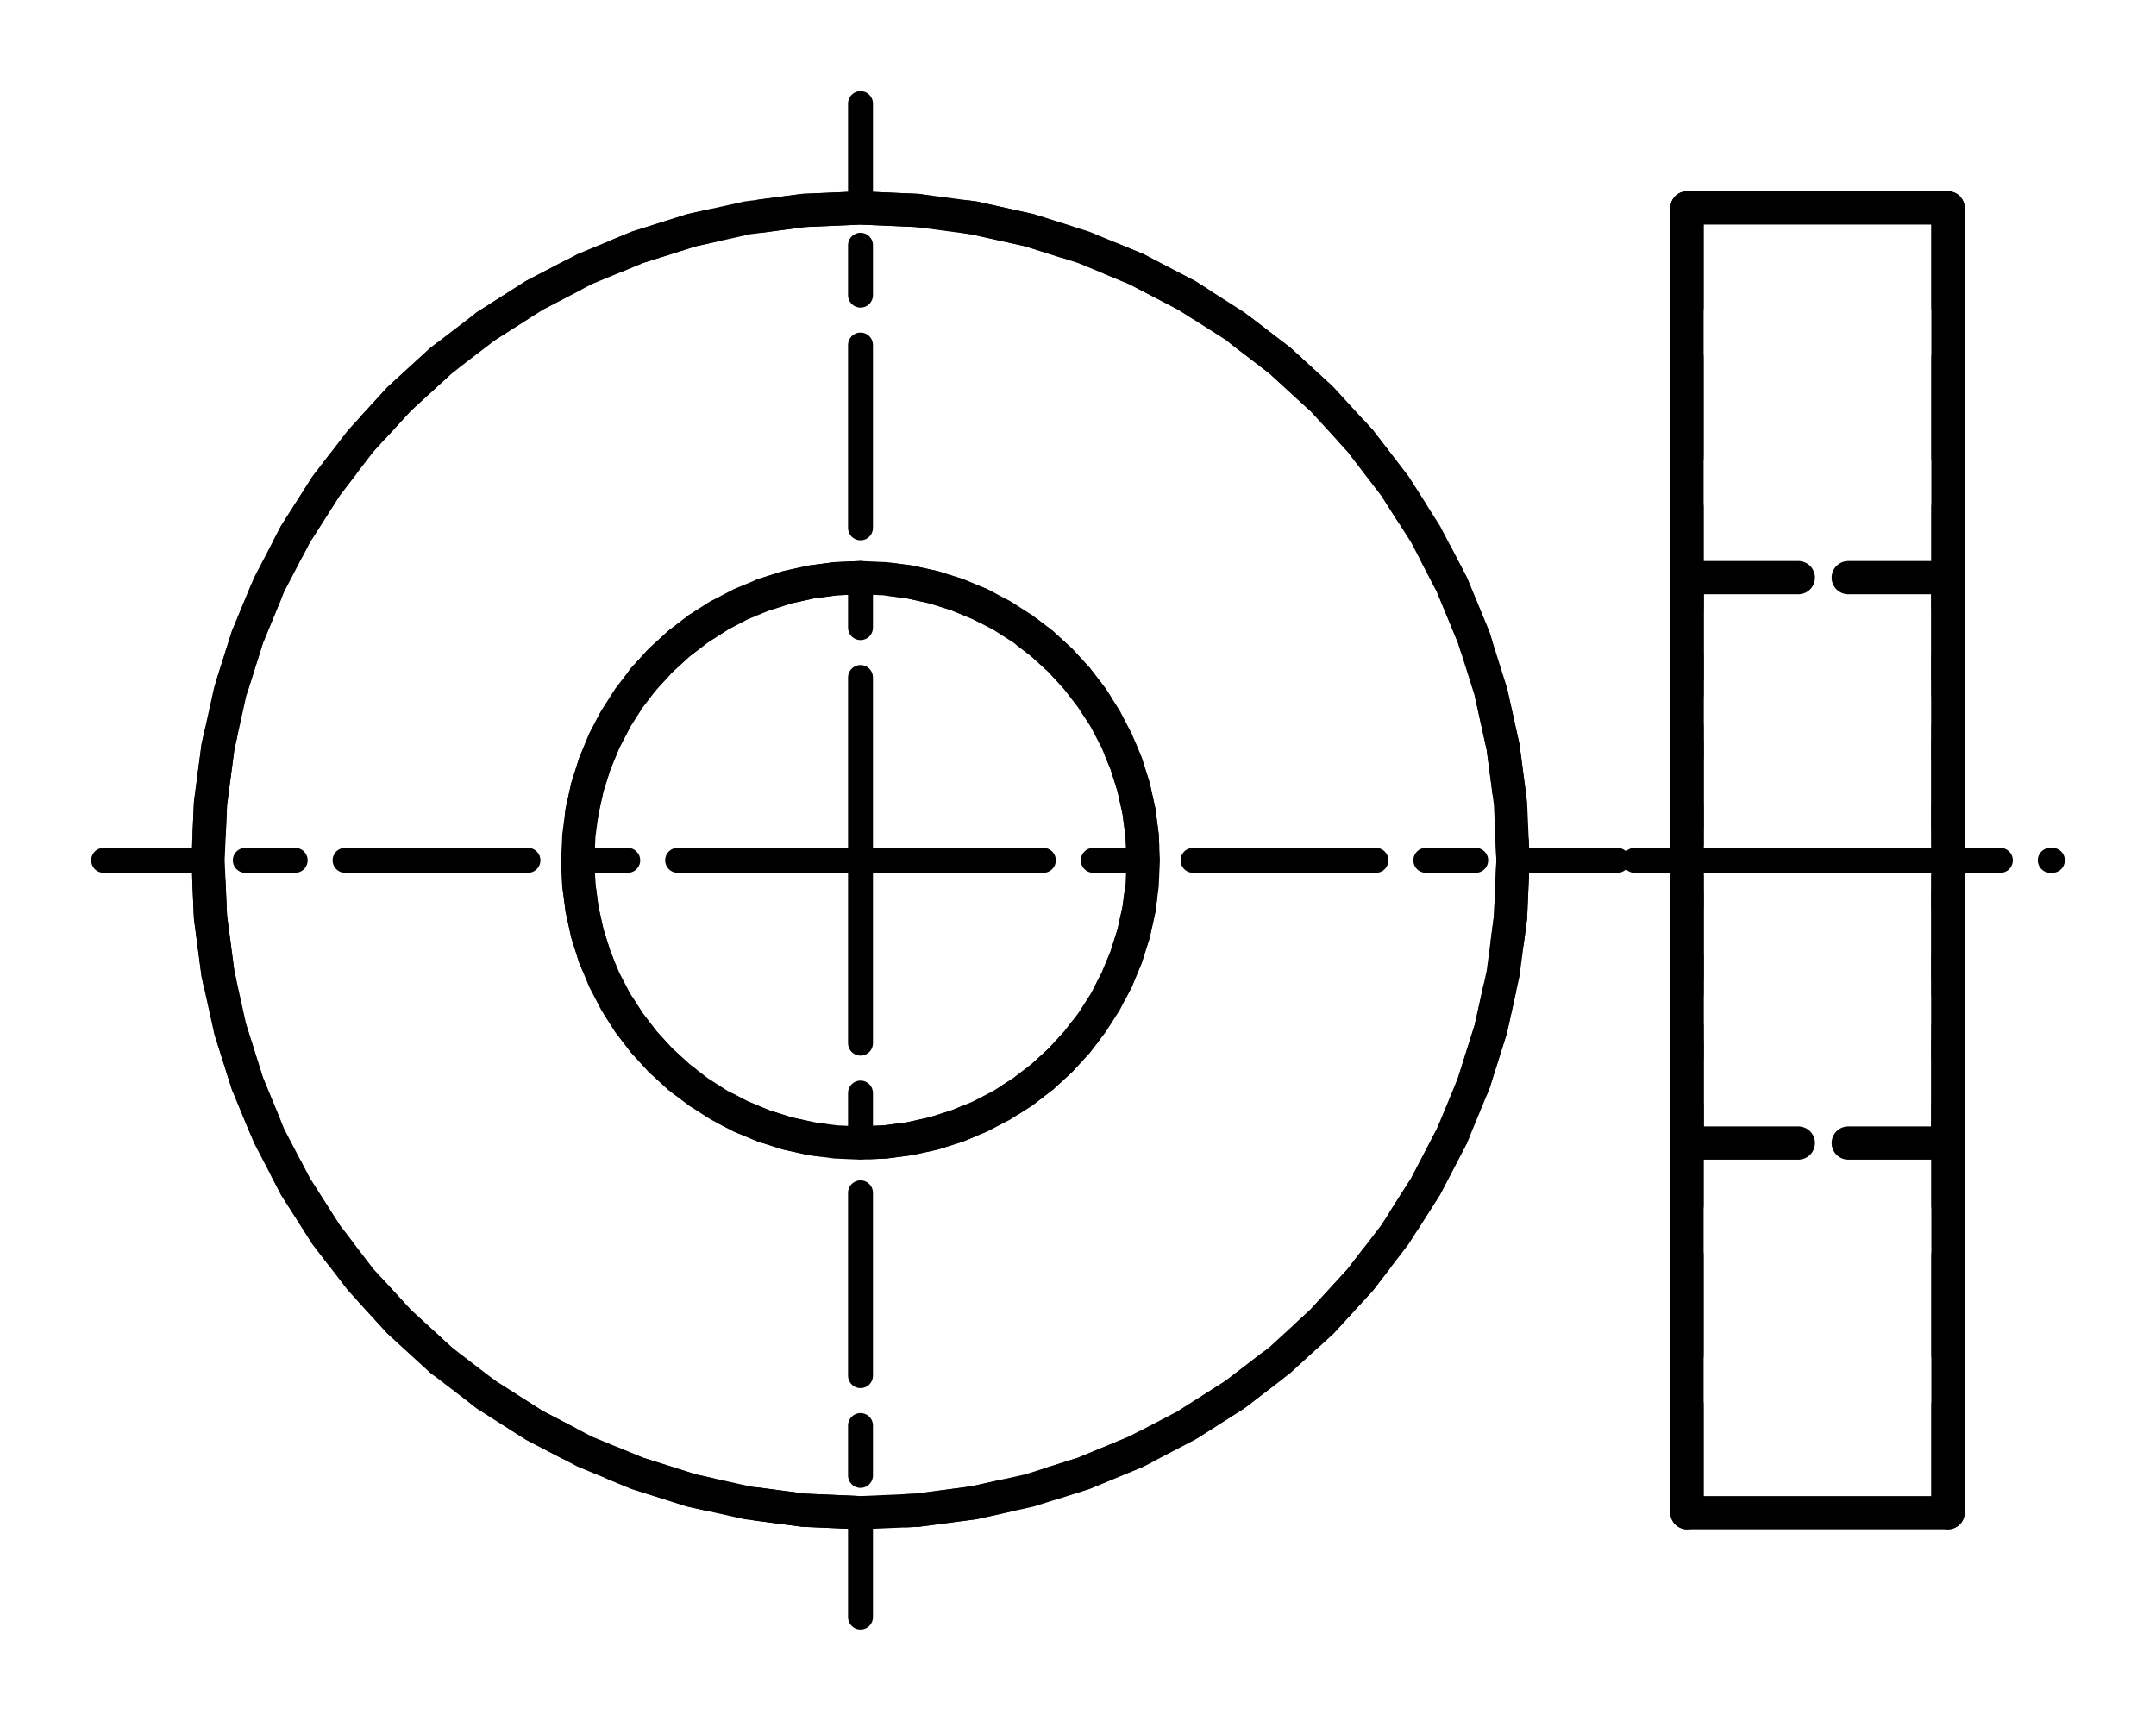
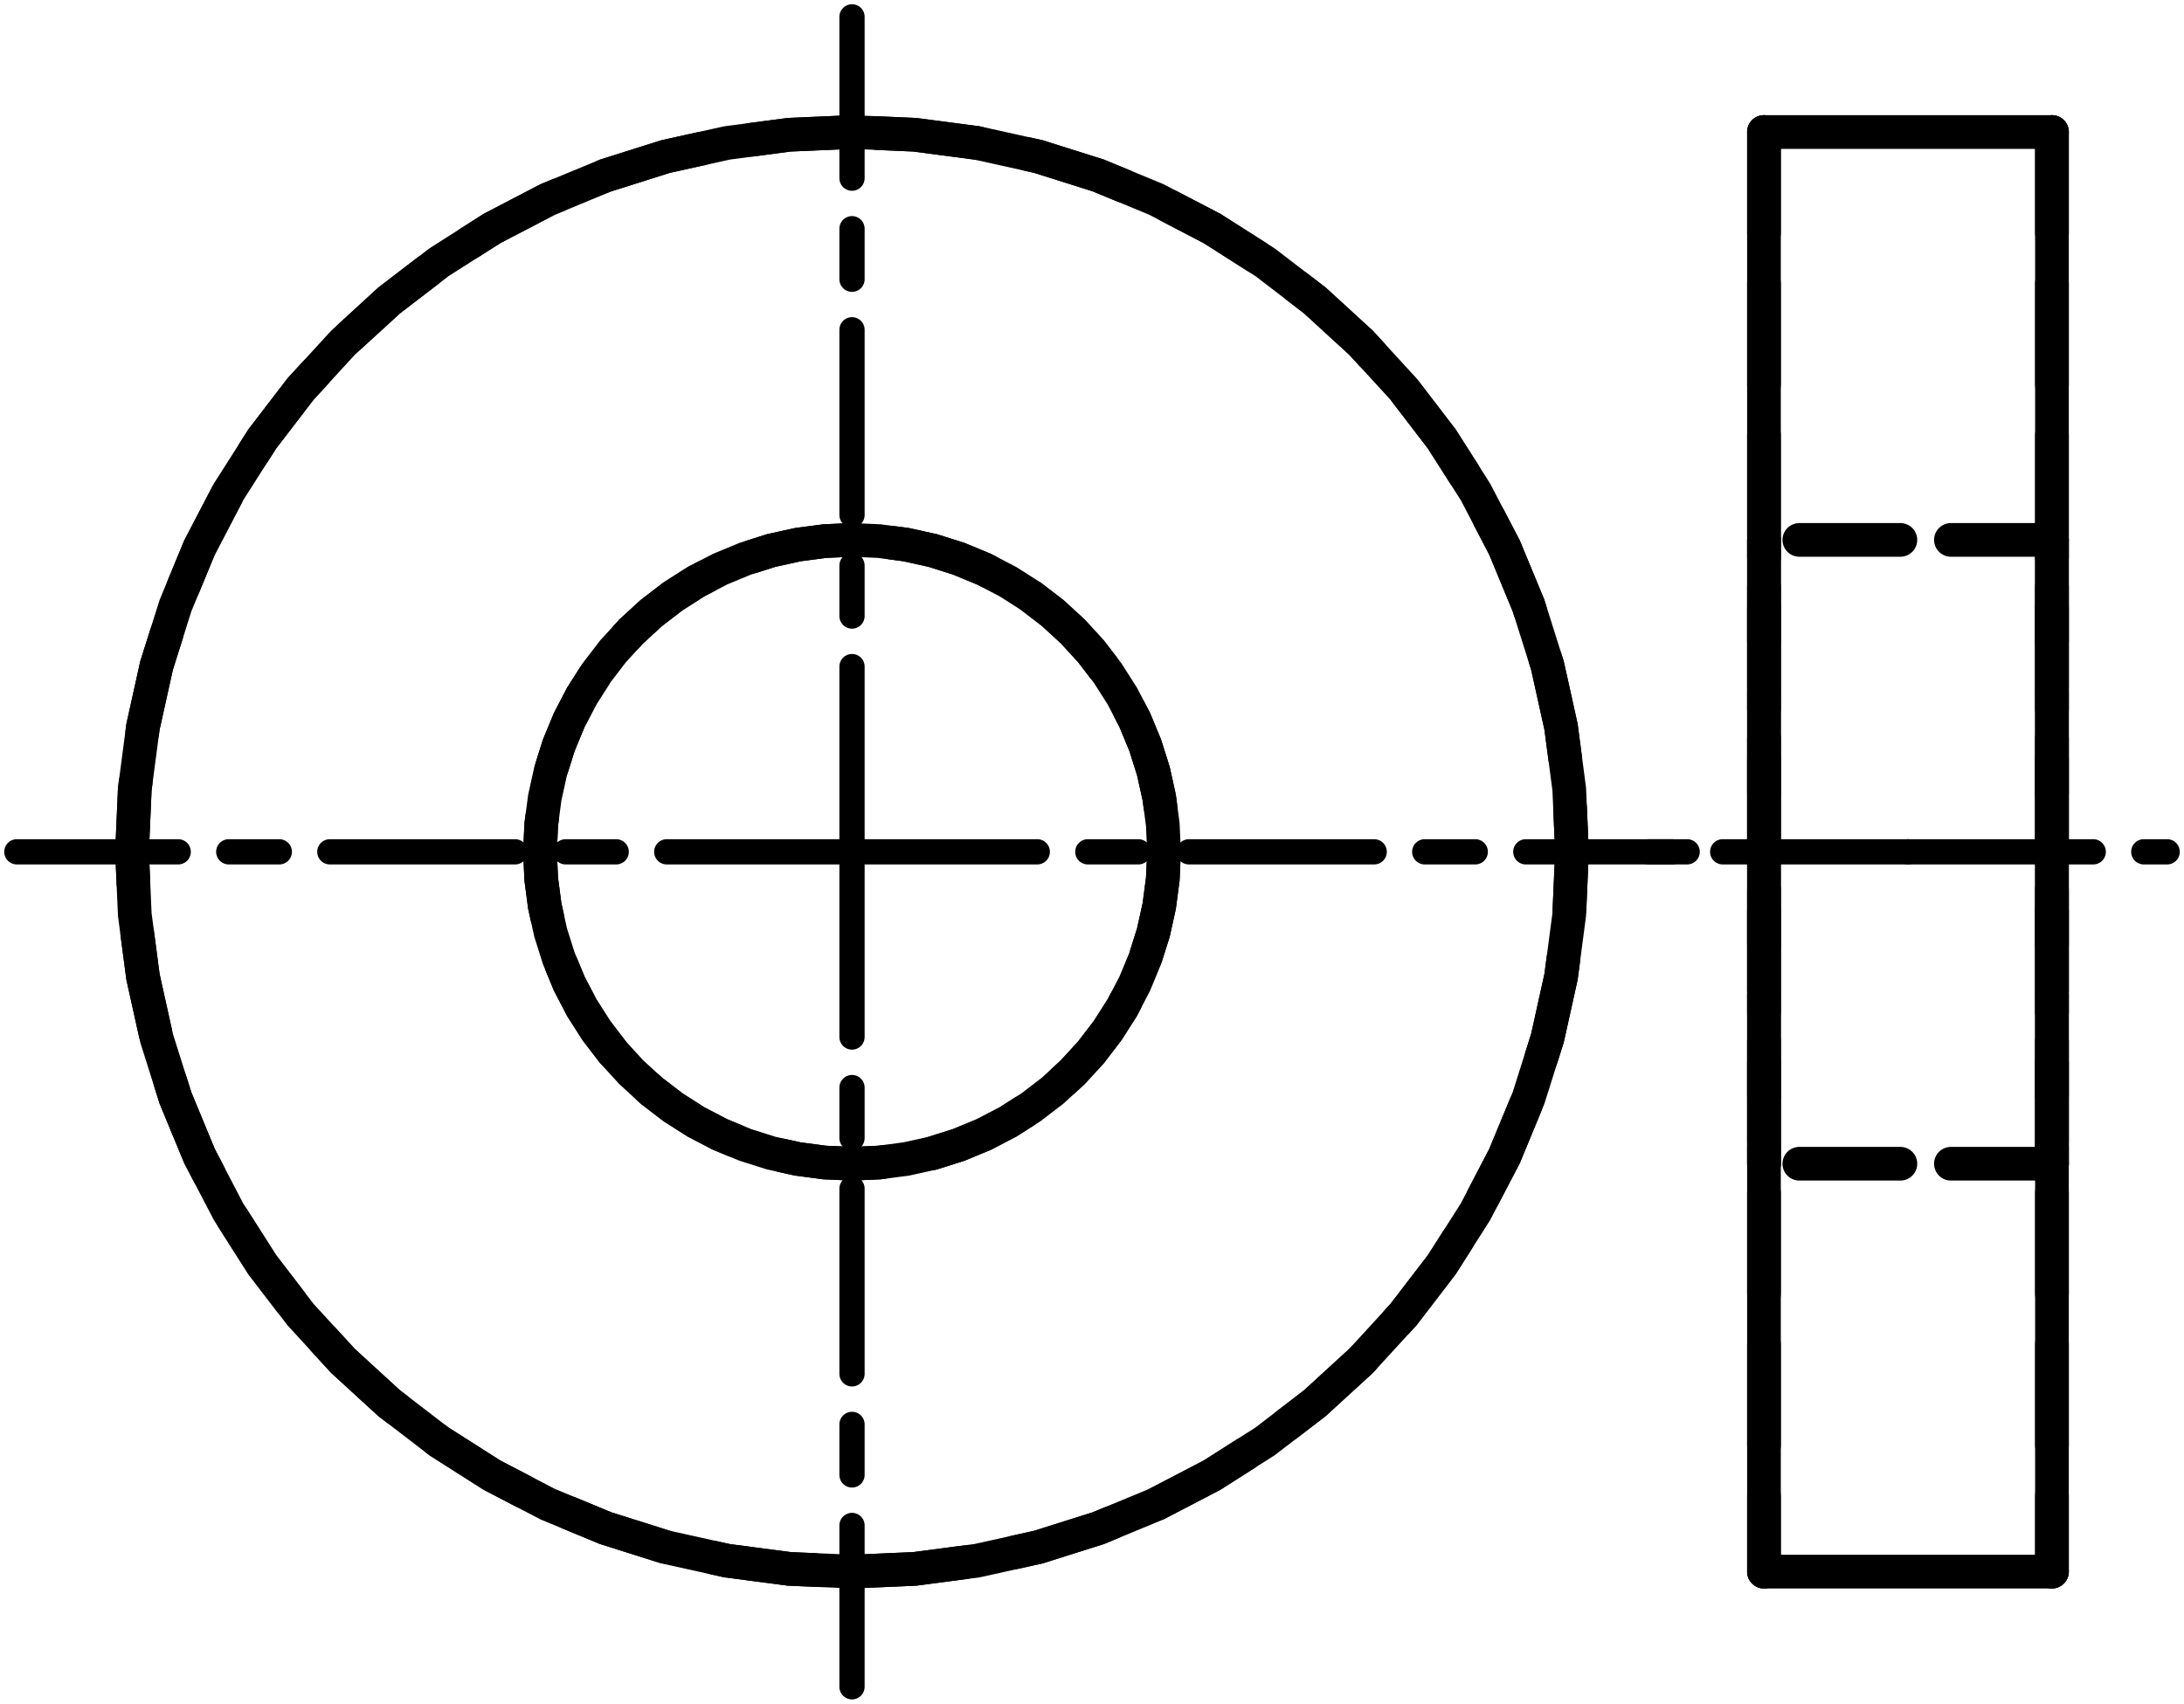
- <svg xmlns="http://www.w3.org/2000/svg" width="49.564mm" height="39.564mm" viewBox="-19.782 -19.782 49.564 39.564" version="1.1">
+ <svg xmlns="http://www.w3.org/2000/svg" width="45.502mm" height="35.502mm" viewBox="-17.751 -17.751 45.502 35.502" version="1.1">
  <g transform="scale(1,-1)" stroke-linecap="round">
-     <g fill="none" stroke="rgb(0,0,0)" stroke-width="0.764" id="Visible">
+     <g fill="none" stroke="rgb(0,0,0)" stroke-width="0.702" id="Visible">
      <path d="M 0.0,15.0 L -1.307,14.943 L -2.605,14.772 L -3.882,14.489 L -5.13,14.095 L -6.339,13.595 L -7.5,12.99 L -8.604,12.287 L -9.642,11.491 L -10.607,10.607 L -11.491,9.642 L -12.287,8.604 L -12.99,7.5 L -13.595,6.339 L -14.095,5.13 L -14.489,3.882 L -14.772,2.605 L -14.943,1.307 L -15.0,0.0 L -14.943,-1.307 L -14.772,-2.605 L -14.489,-3.882 L -14.095,-5.13 L -13.595,-6.339 L -12.99,-7.5 L -12.287,-8.604 L -11.491,-9.642 L -10.607,-10.607 L -9.642,-11.491 L -8.604,-12.287 L -7.5,-12.99 L -6.339,-13.595 L -5.13,-14.095 L -3.882,-14.489 L -2.605,-14.772 L -1.307,-14.943 L -0.0,-15.0 L 1.307,-14.943 L 2.605,-14.772 L 3.882,-14.489 L 5.13,-14.095 L 6.339,-13.595 L 7.5,-12.99 L 8.604,-12.287 L 9.642,-11.491 L 10.607,-10.607 L 11.491,-9.642 L 12.287,-8.604 L 12.99,-7.5 L 13.595,-6.339 L 14.095,-5.13 L 14.489,-3.882 L 14.772,-2.605 L 14.943,-1.307 L 15.0,-0.0 L 14.943,1.307 L 14.772,2.605 L 14.489,3.882 L 14.095,5.13 L 13.595,6.339 L 12.99,7.5 L 12.287,8.604 L 11.491,9.642 L 10.607,10.607 L 9.642,11.491 L 8.604,12.287 L 7.5,12.99 L 6.339,13.595 L 5.13,14.095 L 3.882,14.489 L 2.605,14.772 L 1.307,14.943 L 0.0,15.0" />
      <path d="M 0.0,6.5 L -0.567,6.475 L -1.129,6.401 L -1.682,6.279 L -2.223,6.108 L -2.747,5.891 L -3.25,5.629 L -3.728,5.324 L -4.178,4.979 L -4.596,4.596 L -4.979,4.178 L -5.324,3.728 L -5.629,3.25 L -5.891,2.747 L -6.108,2.223 L -6.279,1.682 L -6.401,1.129 L -6.475,0.567 L -6.5,-0.0 L -6.475,-0.567 L -6.401,-1.129 L -6.279,-1.682 L -6.108,-2.223 L -5.891,-2.747 L -5.629,-3.25 L -5.324,-3.728 L -4.979,-4.178 L -4.596,-4.596 L -4.178,-4.979 L -3.728,-5.324 L -3.25,-5.629 L -2.747,-5.891 L -2.223,-6.108 L -1.682,-6.279 L -1.129,-6.401 L -0.567,-6.475 L 0.0,-6.5 L 0.567,-6.475 L 1.129,-6.401 L 1.682,-6.279 L 2.223,-6.108 L 2.747,-5.891 L 3.25,-5.629 L 3.728,-5.324 L 4.178,-4.979 L 4.596,-4.596 L 4.979,-4.178 L 5.324,-3.728 L 5.629,-3.25 L 5.891,-2.747 L 6.108,-2.223 L 6.279,-1.682 L 6.401,-1.129 L 6.475,-0.567 L 6.5,0.0 L 6.475,0.567 L 6.401,1.129 L 6.279,1.682 L 6.108,2.223 L 5.891,2.747 L 5.629,3.25 L 5.324,3.728 L 4.979,4.178 L 4.596,4.596 L 4.178,4.979 L 3.728,5.324 L 3.25,5.629 L 2.747,5.891 L 2.223,6.108 L 1.682,6.279 L 1.129,6.401 L 0.567,6.475 L -0.0,6.5" />
      <path d="M 19.0,-15.0 L 19.0,-14.583 L 19.0,-14.167 L 19.0,-13.75 L 19.0,-13.333 L 19.0,-12.917 L 19.0,-12.5 L 19.0,-12.083 L 19.0,-11.667 L 19.0,-11.25 L 19.0,-10.833 L 19.0,-10.417 L 19.0,-10.0 L 19.0,-9.583 L 19.0,-9.167 L 19.0,-8.75 L 19.0,-8.333 L 19.0,-7.917 L 19.0,-7.5 L 19.0,-7.083 L 19.0,-6.667 L 19.0,-6.25 L 19.0,-5.833 L 19.0,-5.417 L 19.0,-5.0 L 19.0,-4.583 L 19.0,-4.167 L 19.0,-3.75 L 19.0,-3.333 L 19.0,-2.917 L 19.0,-2.5 L 19.0,-2.083 L 19.0,-1.667 L 19.0,-1.25 L 19.0,-0.833 L 19.0,-0.417 L 19.0,0.0 L 19.0,0.417 L 19.0,0.833 L 19.0,1.25 L 19.0,1.667 L 19.0,2.083 L 19.0,2.5 L 19.0,2.917 L 19.0,3.333 L 19.0,3.75 L 19.0,4.167 L 19.0,4.583 L 19.0,5.0 L 19.0,5.417 L 19.0,5.833 L 19.0,6.25 L 19.0,6.667 L 19.0,7.083 L 19.0,7.5 L 19.0,7.917 L 19.0,8.333 L 19.0,8.75 L 19.0,9.167 L 19.0,9.583 L 19.0,10.0 L 19.0,10.417 L 19.0,10.833 L 19.0,11.25 L 19.0,11.667 L 19.0,12.083 L 19.0,12.5 L 19.0,12.917 L 19.0,13.333 L 19.0,13.75 L 19.0,14.167 L 19.0,14.583 L 19.0,15.0" />
      <path d="M 25.0,15.0 L 24.917,15.0 L 24.833,15.0 L 24.75,15.0 L 24.667,15.0 L 24.583,15.0 L 24.5,15.0 L 24.417,15.0 L 24.333,15.0 L 24.25,15.0 L 24.167,15.0 L 24.083,15.0 L 24.0,15.0 L 23.917,15.0 L 23.833,15.0 L 23.75,15.0 L 23.667,15.0 L 23.583,15.0 L 23.5,15.0 L 23.417,15.0 L 23.333,15.0 L 23.25,15.0 L 23.167,15.0 L 23.083,15.0 L 23.0,15.0 L 22.917,15.0 L 22.833,15.0 L 22.75,15.0 L 22.667,15.0 L 22.583,15.0 L 22.5,15.0 L 22.417,15.0 L 22.333,15.0 L 22.25,15.0 L 22.167,15.0 L 22.083,15.0 L 22.0,15.0 L 21.917,15.0 L 21.833,15.0 L 21.75,15.0 L 21.667,15.0 L 21.583,15.0 L 21.5,15.0 L 21.417,15.0 L 21.333,15.0 L 21.25,15.0 L 21.167,15.0 L 21.083,15.0 L 21.0,15.0 L 20.917,15.0 L 20.833,15.0 L 20.75,15.0 L 20.667,15.0 L 20.583,15.0 L 20.5,15.0 L 20.417,15.0 L 20.333,15.0 L 20.25,15.0 L 20.167,15.0 L 20.083,15.0 L 20.0,15.0 L 19.917,15.0 L 19.833,15.0 L 19.75,15.0 L 19.667,15.0 L 19.583,15.0 L 19.5,15.0 L 19.417,15.0 L 19.333,15.0 L 19.25,15.0 L 19.167,15.0 L 19.083,15.0 L 19.0,15.0" />
      <path d="M 25.0,-15.0 L 25.0,-14.583 L 25.0,-14.167 L 25.0,-13.75 L 25.0,-13.333 L 25.0,-12.917 L 25.0,-12.5 L 25.0,-12.083 L 25.0,-11.667 L 25.0,-11.25 L 25.0,-10.833 L 25.0,-10.417 L 25.0,-10.0 L 25.0,-9.583 L 25.0,-9.167 L 25.0,-8.75 L 25.0,-8.333 L 25.0,-7.917 L 25.0,-7.5 L 25.0,-7.083 L 25.0,-6.667 L 25.0,-6.25 L 25.0,-5.833 L 25.0,-5.417 L 25.0,-5.0 L 25.0,-4.583 L 25.0,-4.167 L 25.0,-3.75 L 25.0,-3.333 L 25.0,-2.917 L 25.0,-2.5 L 25.0,-2.083 L 25.0,-1.667 L 25.0,-1.25 L 25.0,-0.833 L 25.0,-0.417 L 25.0,0.0 L 25.0,0.417 L 25.0,0.833 L 25.0,1.25 L 25.0,1.667 L 25.0,2.083 L 25.0,2.5 L 25.0,2.917 L 25.0,3.333 L 25.0,3.75 L 25.0,4.167 L 25.0,4.583 L 25.0,5.0 L 25.0,5.417 L 25.0,5.833 L 25.0,6.25 L 25.0,6.667 L 25.0,7.083 L 25.0,7.5 L 25.0,7.917 L 25.0,8.333 L 25.0,8.75 L 25.0,9.167 L 25.0,9.583 L 25.0,10.0 L 25.0,10.417 L 25.0,10.833 L 25.0,11.25 L 25.0,11.667 L 25.0,12.083 L 25.0,12.5 L 25.0,12.917 L 25.0,13.333 L 25.0,13.75 L 25.0,14.167 L 25.0,14.583 L 25.0,15.0" />
      <path d="M 25.0,-15.0 L 24.917,-15.0 L 24.833,-15.0 L 24.75,-15.0 L 24.667,-15.0 L 24.583,-15.0 L 24.5,-15.0 L 24.417,-15.0 L 24.333,-15.0 L 24.25,-15.0 L 24.167,-15.0 L 24.083,-15.0 L 24.0,-15.0 L 23.917,-15.0 L 23.833,-15.0 L 23.75,-15.0 L 23.667,-15.0 L 23.583,-15.0 L 23.5,-15.0 L 23.417,-15.0 L 23.333,-15.0 L 23.25,-15.0 L 23.167,-15.0 L 23.083,-15.0 L 23.0,-15.0 L 22.917,-15.0 L 22.833,-15.0 L 22.75,-15.0 L 22.667,-15.0 L 22.583,-15.0 L 22.5,-15.0 L 22.417,-15.0 L 22.333,-15.0 L 22.25,-15.0 L 22.167,-15.0 L 22.083,-15.0 L 22.0,-15.0 L 21.917,-15.0 L 21.833,-15.0 L 21.75,-15.0 L 21.667,-15.0 L 21.583,-15.0 L 21.5,-15.0 L 21.417,-15.0 L 21.333,-15.0 L 21.25,-15.0 L 21.167,-15.0 L 21.083,-15.0 L 21.0,-15.0 L 20.917,-15.0 L 20.833,-15.0 L 20.75,-15.0 L 20.667,-15.0 L 20.583,-15.0 L 20.5,-15.0 L 20.417,-15.0 L 20.333,-15.0 L 20.25,-15.0 L 20.167,-15.0 L 20.083,-15.0 L 20.0,-15.0 L 19.917,-15.0 L 19.833,-15.0 L 19.75,-15.0 L 19.667,-15.0 L 19.583,-15.0 L 19.5,-15.0 L 19.417,-15.0 L 19.333,-15.0 L 19.25,-15.0 L 19.167,-15.0 L 19.083,-15.0 L 19.0,-15.0" />
    </g>
-     <g fill="none" stroke="rgb(0,0,0)" stroke-width="0.764" id="Hidden" stroke-dasharray="2.293 1.147">
+     <g fill="none" stroke="rgb(0,0,0)" stroke-width="0.702" id="Hidden" stroke-dasharray="2.105 1.053">
      <path d="M 0.0,15.0 L -1.307,14.943 L -2.605,14.772 L -3.882,14.489 L -5.13,14.095 L -6.339,13.595 L -7.5,12.99 L -8.604,12.287 L -9.642,11.491 L -10.607,10.607 L -11.491,9.642 L -12.287,8.604 L -12.99,7.5 L -13.595,6.339 L -14.095,5.13 L -14.489,3.882 L -14.772,2.605 L -14.943,1.307 L -15.0,0.0 L -14.943,-1.307 L -14.772,-2.605 L -14.489,-3.882 L -14.095,-5.13 L -13.595,-6.339 L -12.99,-7.5 L -12.287,-8.604 L -11.491,-9.642 L -10.607,-10.607 L -9.642,-11.491 L -8.604,-12.287 L -7.5,-12.99 L -6.339,-13.595 L -5.13,-14.095 L -3.882,-14.489 L -2.605,-14.772 L -1.307,-14.943 L -0.0,-15.0 L 1.307,-14.943 L 2.605,-14.772 L 3.882,-14.489 L 5.13,-14.095 L 6.339,-13.595 L 7.5,-12.99 L 8.604,-12.287 L 9.642,-11.491 L 10.607,-10.607 L 11.491,-9.642 L 12.287,-8.604 L 12.99,-7.5 L 13.595,-6.339 L 14.095,-5.13 L 14.489,-3.882 L 14.772,-2.605 L 14.943,-1.307 L 15.0,-0.0 L 14.943,1.307 L 14.772,2.605 L 14.489,3.882 L 14.095,5.13 L 13.595,6.339 L 12.99,7.5 L 12.287,8.604 L 11.491,9.642 L 10.607,10.607 L 9.642,11.491 L 8.604,12.287 L 7.5,12.99 L 6.339,13.595 L 5.13,14.095 L 3.882,14.489 L 2.605,14.772 L 1.307,14.943 L 0.0,15.0" />
      <path d="M 0.0,6.5 L -0.567,6.475 L -1.129,6.401 L -1.682,6.279 L -2.223,6.108 L -2.747,5.891 L -3.25,5.629 L -3.728,5.324 L -4.178,4.979 L -4.596,4.596 L -4.979,4.178 L -5.324,3.728 L -5.629,3.25 L -5.891,2.747 L -6.108,2.223 L -6.279,1.682 L -6.401,1.129 L -6.475,0.567 L -6.5,-0.0 L -6.475,-0.567 L -6.401,-1.129 L -6.279,-1.682 L -6.108,-2.223 L -5.891,-2.747 L -5.629,-3.25 L -5.324,-3.728 L -4.979,-4.178 L -4.596,-4.596 L -4.178,-4.979 L -3.728,-5.324 L -3.25,-5.629 L -2.747,-5.891 L -2.223,-6.108 L -1.682,-6.279 L -1.129,-6.401 L -0.567,-6.475 L 0.0,-6.5 L 0.567,-6.475 L 1.129,-6.401 L 1.682,-6.279 L 2.223,-6.108 L 2.747,-5.891 L 3.25,-5.629 L 3.728,-5.324 L 4.178,-4.979 L 4.596,-4.596 L 4.979,-4.178 L 5.324,-3.728 L 5.629,-3.25 L 5.891,-2.747 L 6.108,-2.223 L 6.279,-1.682 L 6.401,-1.129 L 6.475,-0.567 L 6.5,0.0 L 6.475,0.567 L 6.401,1.129 L 6.279,1.682 L 6.108,2.223 L 5.891,2.747 L 5.629,3.25 L 5.324,3.728 L 4.979,4.178 L 4.596,4.596 L 4.178,4.979 L 3.728,5.324 L 3.25,5.629 L 2.747,5.891 L 2.223,6.108 L 1.682,6.279 L 1.129,6.401 L 0.567,6.475 L -0.0,6.5" />
      <path d="M 19.0,15.0 L 19.0,14.583 L 19.0,14.167 L 19.0,13.75 L 19.0,13.333 L 19.0,12.917 L 19.0,12.5 L 19.0,12.083 L 19.0,11.667 L 19.0,11.25 L 19.0,10.833 L 19.0,10.417 L 19.0,10.0 L 19.0,9.583 L 19.0,9.167 L 19.0,8.75 L 19.0,8.333 L 19.0,7.917 L 19.0,7.5 L 19.0,7.083 L 19.0,6.667 L 19.0,6.25 L 19.0,5.833 L 19.0,5.417 L 19.0,5.0 L 19.0,4.583 L 19.0,4.167 L 19.0,3.75 L 19.0,3.333 L 19.0,2.917 L 19.0,2.5 L 19.0,2.083 L 19.0,1.667 L 19.0,1.25 L 19.0,0.833 L 19.0,0.417 L 19.0,0.0 L 19.0,-0.417 L 19.0,-0.833 L 19.0,-1.25 L 19.0,-1.667 L 19.0,-2.083 L 19.0,-2.5 L 19.0,-2.917 L 19.0,-3.333 L 19.0,-3.75 L 19.0,-4.167 L 19.0,-4.583 L 19.0,-5.0 L 19.0,-5.417 L 19.0,-5.833 L 19.0,-6.25 L 19.0,-6.667 L 19.0,-7.083 L 19.0,-7.5 L 19.0,-7.917 L 19.0,-8.333 L 19.0,-8.75 L 19.0,-9.167 L 19.0,-9.583 L 19.0,-10.0 L 19.0,-10.417 L 19.0,-10.833 L 19.0,-11.25 L 19.0,-11.667 L 19.0,-12.083 L 19.0,-12.5 L 19.0,-12.917 L 19.0,-13.333 L 19.0,-13.75 L 19.0,-14.167 L 19.0,-14.583 L 19.0,-15.0" />
      <path d="M 25.0,15.0 L 25.0,14.583 L 25.0,14.167 L 25.0,13.75 L 25.0,13.333 L 25.0,12.917 L 25.0,12.5 L 25.0,12.083 L 25.0,11.667 L 25.0,11.25 L 25.0,10.833 L 25.0,10.417 L 25.0,10.0 L 25.0,9.583 L 25.0,9.167 L 25.0,8.75 L 25.0,8.333 L 25.0,7.917 L 25.0,7.5 L 25.0,7.083 L 25.0,6.667 L 25.0,6.25 L 25.0,5.833 L 25.0,5.417 L 25.0,5.0 L 25.0,4.583 L 25.0,4.167 L 25.0,3.75 L 25.0,3.333 L 25.0,2.917 L 25.0,2.5 L 25.0,2.083 L 25.0,1.667 L 25.0,1.25 L 25.0,0.833 L 25.0,0.417 L 25.0,0.0 L 25.0,-0.417 L 25.0,-0.833 L 25.0,-1.25 L 25.0,-1.667 L 25.0,-2.083 L 25.0,-2.5 L 25.0,-2.917 L 25.0,-3.333 L 25.0,-3.75 L 25.0,-4.167 L 25.0,-4.583 L 25.0,-5.0 L 25.0,-5.417 L 25.0,-5.833 L 25.0,-6.25 L 25.0,-6.667 L 25.0,-7.083 L 25.0,-7.5 L 25.0,-7.917 L 25.0,-8.333 L 25.0,-8.75 L 25.0,-9.167 L 25.0,-9.583 L 25.0,-10.0 L 25.0,-10.417 L 25.0,-10.833 L 25.0,-11.25 L 25.0,-11.667 L 25.0,-12.083 L 25.0,-12.5 L 25.0,-12.917 L 25.0,-13.333 L 25.0,-13.75 L 25.0,-14.167 L 25.0,-14.583 L 25.0,-15.0" />
      <path d="M 19.0,6.5 L 19.0,6.319 L 19.0,6.139 L 19.0,5.958 L 19.0,5.778 L 19.0,5.597 L 19.0,5.417 L 19.0,5.236 L 19.0,5.056 L 19.0,4.875 L 19.0,4.694 L 19.0,4.514 L 19.0,4.333 L 19.0,4.153 L 19.0,3.972 L 19.0,3.792 L 19.0,3.611 L 19.0,3.431 L 19.0,3.25 L 19.0,3.069 L 19.0,2.889 L 19.0,2.708 L 19.0,2.528 L 19.0,2.347 L 19.0,2.167 L 19.0,1.986 L 19.0,1.806 L 19.0,1.625 L 19.0,1.444 L 19.0,1.264 L 19.0,1.083 L 19.0,0.903 L 19.0,0.722 L 19.0,0.542 L 19.0,0.361 L 19.0,0.181 L 19.0,0.0 L 19.0,-0.181 L 19.0,-0.361 L 19.0,-0.542 L 19.0,-0.722 L 19.0,-0.903 L 19.0,-1.083 L 19.0,-1.264 L 19.0,-1.444 L 19.0,-1.625 L 19.0,-1.806 L 19.0,-1.986 L 19.0,-2.167 L 19.0,-2.347 L 19.0,-2.528 L 19.0,-2.708 L 19.0,-2.889 L 19.0,-3.069 L 19.0,-3.25 L 19.0,-3.431 L 19.0,-3.611 L 19.0,-3.792 L 19.0,-3.972 L 19.0,-4.153 L 19.0,-4.333 L 19.0,-4.514 L 19.0,-4.694 L 19.0,-4.875 L 19.0,-5.056 L 19.0,-5.236 L 19.0,-5.417 L 19.0,-5.597 L 19.0,-5.778 L 19.0,-5.958 L 19.0,-6.139 L 19.0,-6.319 L 19.0,-6.5" />
      <path d="M 19.0,-6.5 L 19.0,-6.319 L 19.0,-6.139 L 19.0,-5.958 L 19.0,-5.778 L 19.0,-5.597 L 19.0,-5.417 L 19.0,-5.236 L 19.0,-5.056 L 19.0,-4.875 L 19.0,-4.694 L 19.0,-4.514 L 19.0,-4.333 L 19.0,-4.153 L 19.0,-3.972 L 19.0,-3.792 L 19.0,-3.611 L 19.0,-3.431 L 19.0,-3.25 L 19.0,-3.069 L 19.0,-2.889 L 19.0,-2.708 L 19.0,-2.528 L 19.0,-2.347 L 19.0,-2.167 L 19.0,-1.986 L 19.0,-1.806 L 19.0,-1.625 L 19.0,-1.444 L 19.0,-1.264 L 19.0,-1.083 L 19.0,-0.903 L 19.0,-0.722 L 19.0,-0.542 L 19.0,-0.361 L 19.0,-0.181 L 19.0,0.0 L 19.0,0.181 L 19.0,0.361 L 19.0,0.542 L 19.0,0.722 L 19.0,0.903 L 19.0,1.083 L 19.0,1.264 L 19.0,1.444 L 19.0,1.625 L 19.0,1.806 L 19.0,1.986 L 19.0,2.167 L 19.0,2.347 L 19.0,2.528 L 19.0,2.708 L 19.0,2.889 L 19.0,3.069 L 19.0,3.25 L 19.0,3.431 L 19.0,3.611 L 19.0,3.792 L 19.0,3.972 L 19.0,4.153 L 19.0,4.333 L 19.0,4.514 L 19.0,4.694 L 19.0,4.875 L 19.0,5.056 L 19.0,5.236 L 19.0,5.417 L 19.0,5.597 L 19.0,5.778 L 19.0,5.958 L 19.0,6.139 L 19.0,6.319 L 19.0,6.5" />
      <path d="M 25.0,6.5 L 25.0,6.319 L 25.0,6.139 L 25.0,5.958 L 25.0,5.778 L 25.0,5.597 L 25.0,5.417 L 25.0,5.236 L 25.0,5.056 L 25.0,4.875 L 25.0,4.694 L 25.0,4.514 L 25.0,4.333 L 25.0,4.153 L 25.0,3.972 L 25.0,3.792 L 25.0,3.611 L 25.0,3.431 L 25.0,3.25 L 25.0,3.069 L 25.0,2.889 L 25.0,2.708 L 25.0,2.528 L 25.0,2.347 L 25.0,2.167 L 25.0,1.986 L 25.0,1.806 L 25.0,1.625 L 25.0,1.444 L 25.0,1.264 L 25.0,1.083 L 25.0,0.903 L 25.0,0.722 L 25.0,0.542 L 25.0,0.361 L 25.0,0.181 L 25.0,0.0 L 25.0,-0.181 L 25.0,-0.361 L 25.0,-0.542 L 25.0,-0.722 L 25.0,-0.903 L 25.0,-1.083 L 25.0,-1.264 L 25.0,-1.444 L 25.0,-1.625 L 25.0,-1.806 L 25.0,-1.986 L 25.0,-2.167 L 25.0,-2.347 L 25.0,-2.528 L 25.0,-2.708 L 25.0,-2.889 L 25.0,-3.069 L 25.0,-3.25 L 25.0,-3.431 L 25.0,-3.611 L 25.0,-3.792 L 25.0,-3.972 L 25.0,-4.153 L 25.0,-4.333 L 25.0,-4.514 L 25.0,-4.694 L 25.0,-4.875 L 25.0,-5.056 L 25.0,-5.236 L 25.0,-5.417 L 25.0,-5.597 L 25.0,-5.778 L 25.0,-5.958 L 25.0,-6.139 L 25.0,-6.319 L 25.0,-6.5" />
      <path d="M 25.0,-6.5 L 25.0,-6.319 L 25.0,-6.139 L 25.0,-5.958 L 25.0,-5.778 L 25.0,-5.597 L 25.0,-5.417 L 25.0,-5.236 L 25.0,-5.056 L 25.0,-4.875 L 25.0,-4.694 L 25.0,-4.514 L 25.0,-4.333 L 25.0,-4.153 L 25.0,-3.972 L 25.0,-3.792 L 25.0,-3.611 L 25.0,-3.431 L 25.0,-3.25 L 25.0,-3.069 L 25.0,-2.889 L 25.0,-2.708 L 25.0,-2.528 L 25.0,-2.347 L 25.0,-2.167 L 25.0,-1.986 L 25.0,-1.806 L 25.0,-1.625 L 25.0,-1.444 L 25.0,-1.264 L 25.0,-1.083 L 25.0,-0.903 L 25.0,-0.722 L 25.0,-0.542 L 25.0,-0.361 L 25.0,-0.181 L 25.0,0.0 L 25.0,0.181 L 25.0,0.361 L 25.0,0.542 L 25.0,0.722 L 25.0,0.903 L 25.0,1.083 L 25.0,1.264 L 25.0,1.444 L 25.0,1.625 L 25.0,1.806 L 25.0,1.986 L 25.0,2.167 L 25.0,2.347 L 25.0,2.528 L 25.0,2.708 L 25.0,2.889 L 25.0,3.069 L 25.0,3.25 L 25.0,3.431 L 25.0,3.611 L 25.0,3.792 L 25.0,3.972 L 25.0,4.153 L 25.0,4.333 L 25.0,4.514 L 25.0,4.694 L 25.0,4.875 L 25.0,5.056 L 25.0,5.236 L 25.0,5.417 L 25.0,5.597 L 25.0,5.778 L 25.0,5.958 L 25.0,6.139 L 25.0,6.319 L 25.0,6.5" />
      <path d="M 25.0,6.5 L 24.917,6.5 L 24.833,6.5 L 24.75,6.5 L 24.667,6.5 L 24.583,6.5 L 24.5,6.5 L 24.417,6.5 L 24.333,6.5 L 24.25,6.5 L 24.167,6.5 L 24.083,6.5 L 24.0,6.5 L 23.917,6.5 L 23.833,6.5 L 23.75,6.5 L 23.667,6.5 L 23.583,6.5 L 23.5,6.5 L 23.417,6.5 L 23.333,6.5 L 23.25,6.5 L 23.167,6.5 L 23.083,6.5 L 23.0,6.5 L 22.917,6.5 L 22.833,6.5 L 22.75,6.5 L 22.667,6.5 L 22.583,6.5 L 22.5,6.5 L 22.417,6.5 L 22.333,6.5 L 22.25,6.5 L 22.167,6.5 L 22.083,6.5 L 22.0,6.5 L 21.917,6.5 L 21.833,6.5 L 21.75,6.5 L 21.667,6.5 L 21.583,6.5 L 21.5,6.5 L 21.417,6.5 L 21.333,6.5 L 21.25,6.5 L 21.167,6.5 L 21.083,6.5 L 21.0,6.5 L 20.917,6.5 L 20.833,6.5 L 20.75,6.5 L 20.667,6.5 L 20.583,6.5 L 20.5,6.5 L 20.417,6.5 L 20.333,6.5 L 20.25,6.5 L 20.167,6.5 L 20.083,6.5 L 20.0,6.5 L 19.917,6.5 L 19.833,6.5 L 19.75,6.5 L 19.667,6.5 L 19.583,6.5 L 19.5,6.5 L 19.417,6.5 L 19.333,6.5 L 19.25,6.5 L 19.167,6.5 L 19.083,6.5 L 19.0,6.5" />
      <path d="M 25.0,-6.5 L 24.917,-6.5 L 24.833,-6.5 L 24.75,-6.5 L 24.667,-6.5 L 24.583,-6.5 L 24.5,-6.5 L 24.417,-6.5 L 24.333,-6.5 L 24.25,-6.5 L 24.167,-6.5 L 24.083,-6.5 L 24.0,-6.5 L 23.917,-6.5 L 23.833,-6.5 L 23.75,-6.5 L 23.667,-6.5 L 23.583,-6.5 L 23.5,-6.5 L 23.417,-6.5 L 23.333,-6.5 L 23.25,-6.5 L 23.167,-6.5 L 23.083,-6.5 L 23.0,-6.5 L 22.917,-6.5 L 22.833,-6.5 L 22.75,-6.5 L 22.667,-6.5 L 22.583,-6.5 L 22.5,-6.5 L 22.417,-6.5 L 22.333,-6.5 L 22.25,-6.5 L 22.167,-6.5 L 22.083,-6.5 L 22.0,-6.5 L 21.917,-6.5 L 21.833,-6.5 L 21.75,-6.5 L 21.667,-6.5 L 21.583,-6.5 L 21.5,-6.5 L 21.417,-6.5 L 21.333,-6.5 L 21.25,-6.5 L 21.167,-6.5 L 21.083,-6.5 L 21.0,-6.5 L 20.917,-6.5 L 20.833,-6.5 L 20.75,-6.5 L 20.667,-6.5 L 20.583,-6.5 L 20.5,-6.5 L 20.417,-6.5 L 20.333,-6.5 L 20.25,-6.5 L 20.167,-6.5 L 20.083,-6.5 L 20.0,-6.5 L 19.917,-6.5 L 19.833,-6.5 L 19.75,-6.5 L 19.667,-6.5 L 19.583,-6.5 L 19.5,-6.5 L 19.417,-6.5 L 19.333,-6.5 L 19.25,-6.5 L 19.167,-6.5 L 19.083,-6.5 L 19.0,-6.5" />
    </g>
-     <g fill="none" stroke="rgb(0,0,0)" stroke-width="0.573" id="Center" stroke-dasharray="4.204 1.147 1.147 1.147">
+     <g fill="none" stroke="rgb(0,0,0)" stroke-width="0.526" id="Center" stroke-dasharray="3.86 1.053 1.053 1.053">
      <line x1="0.0" y1="-0.0" x2="-17.4" y2="-0.0" />
      <line x1="0.0" y1="-0.0" x2="17.4" y2="-0.0" />
      <line x1="0.0" y1="-0.0" x2="0.0" y2="-17.4" />
      <line x1="0.0" y1="-0.0" x2="0.0" y2="17.4" />
      <line x1="22.0" y1="0.0" x2="16.6" y2="0.0" />
      <line x1="22.0" y1="0.0" x2="27.4" y2="0.0" />
    </g>
  </g>
</svg>
